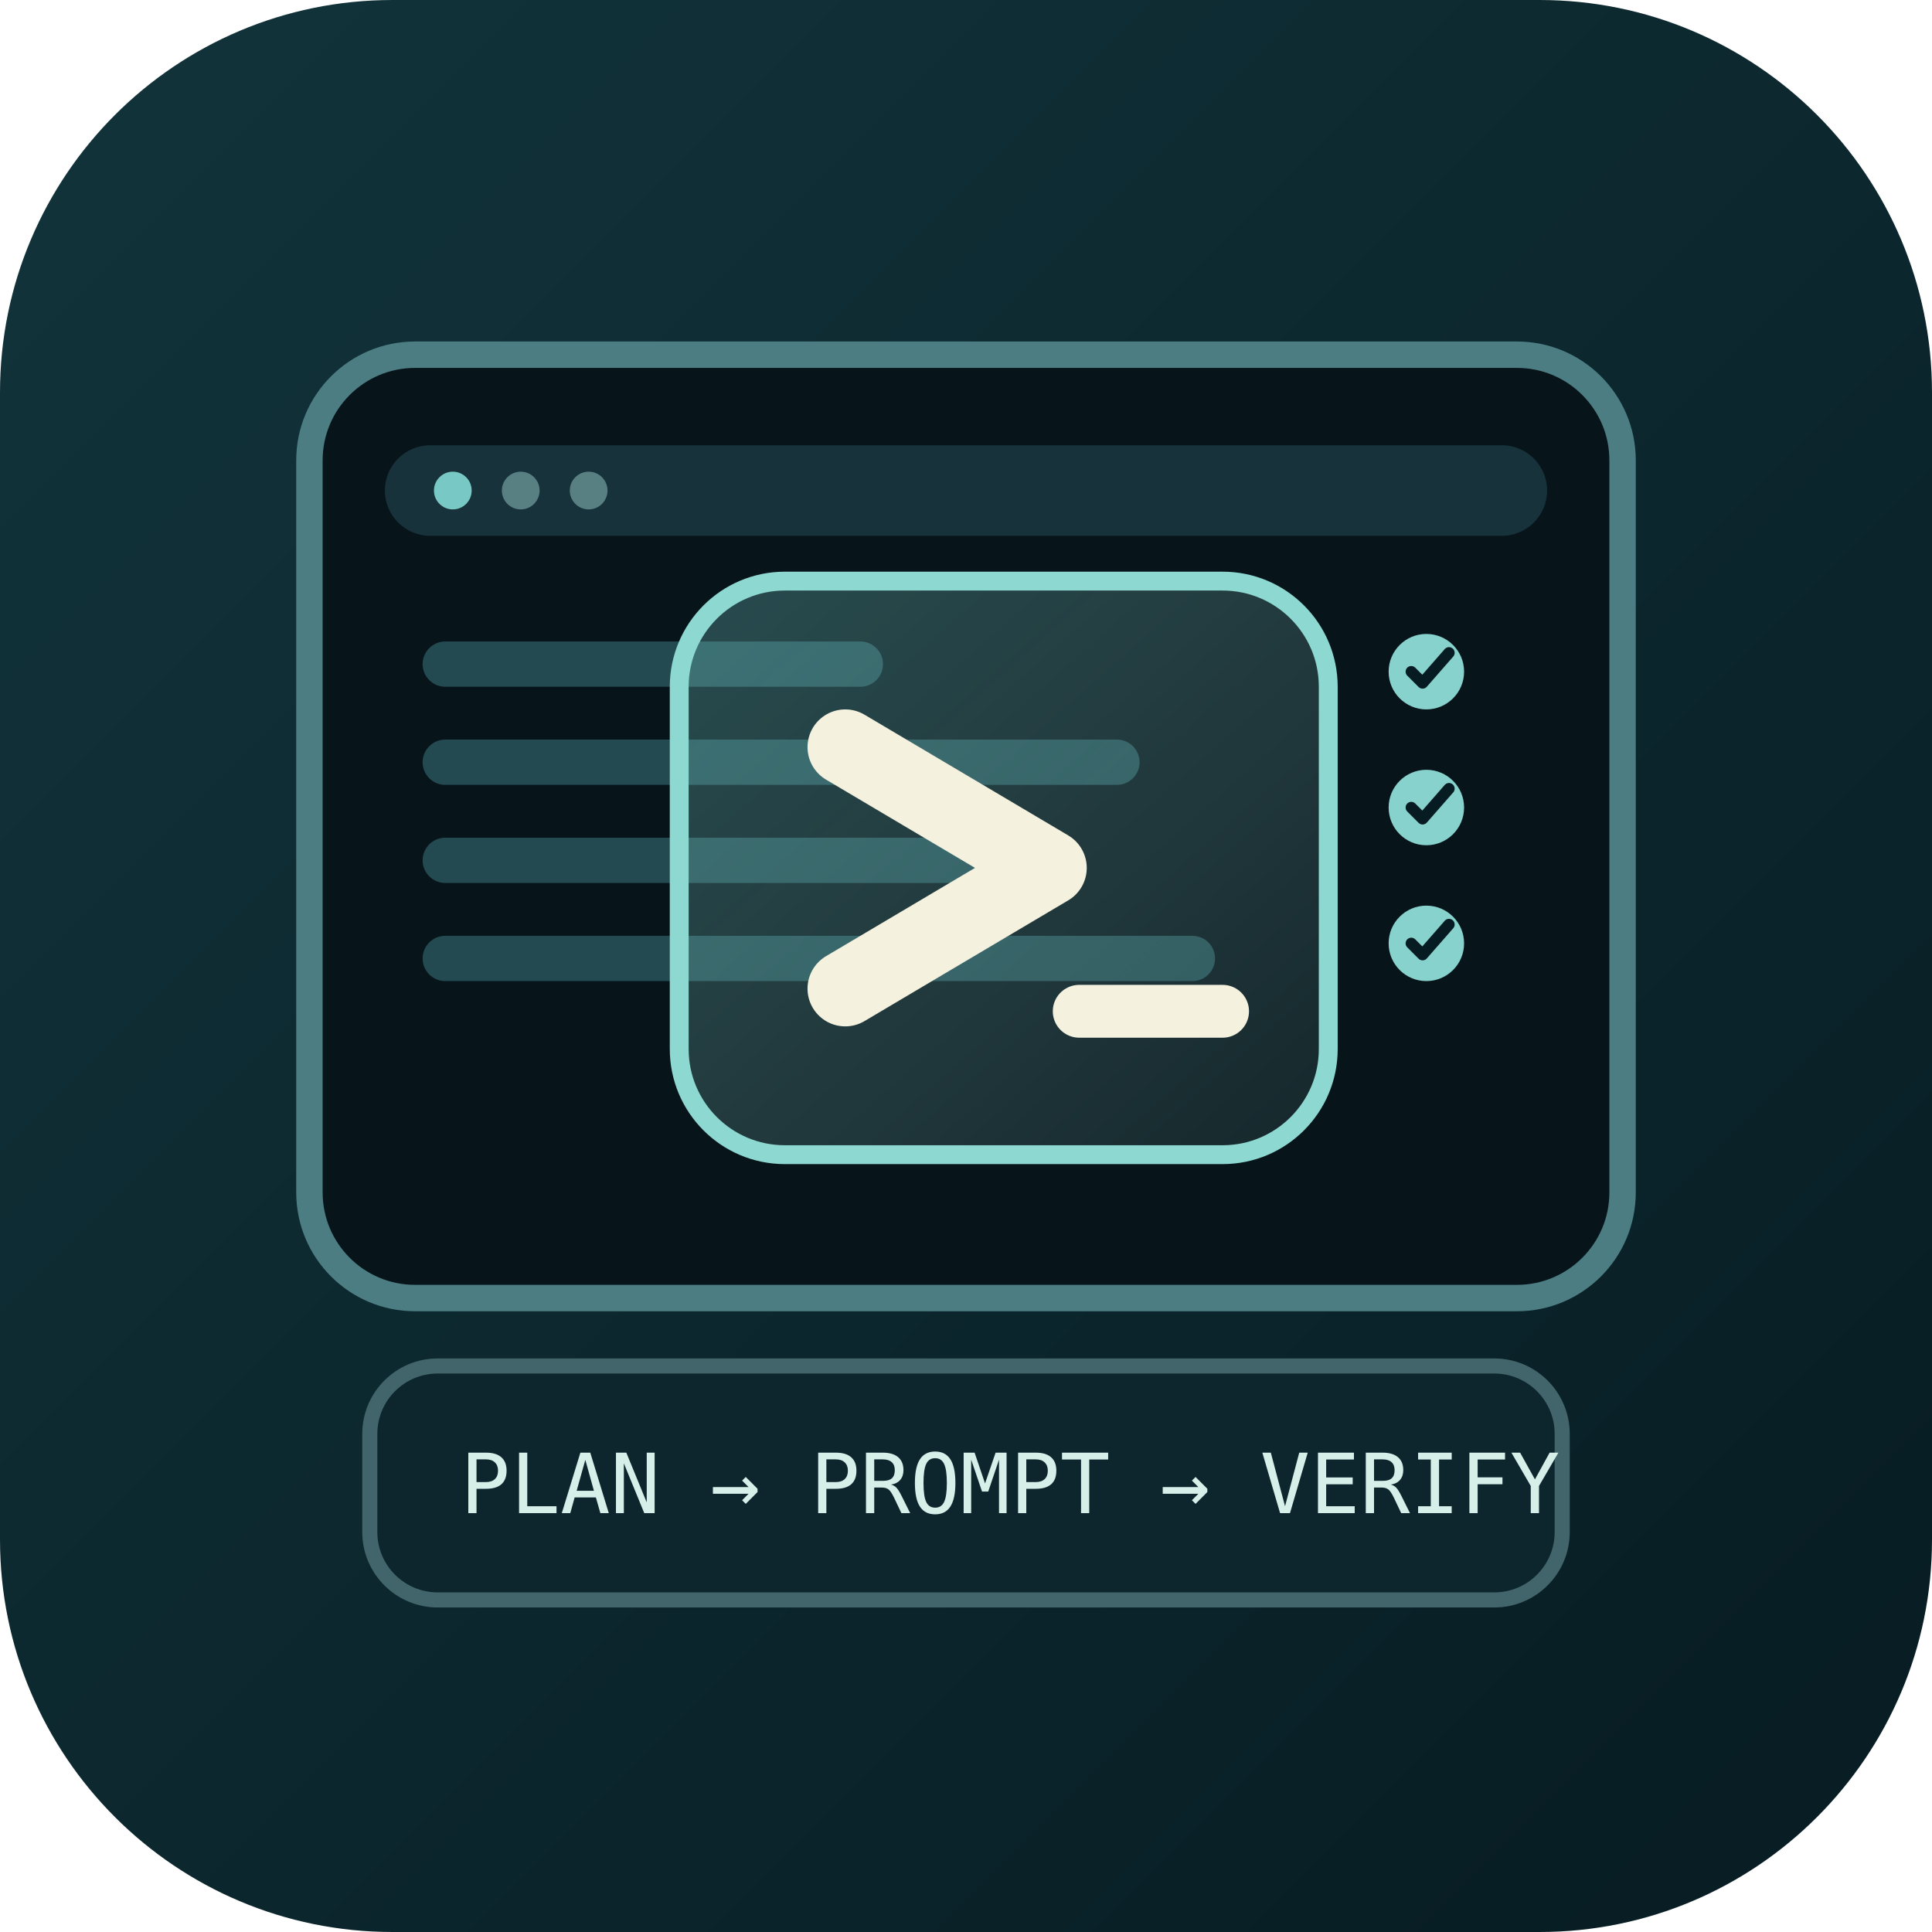
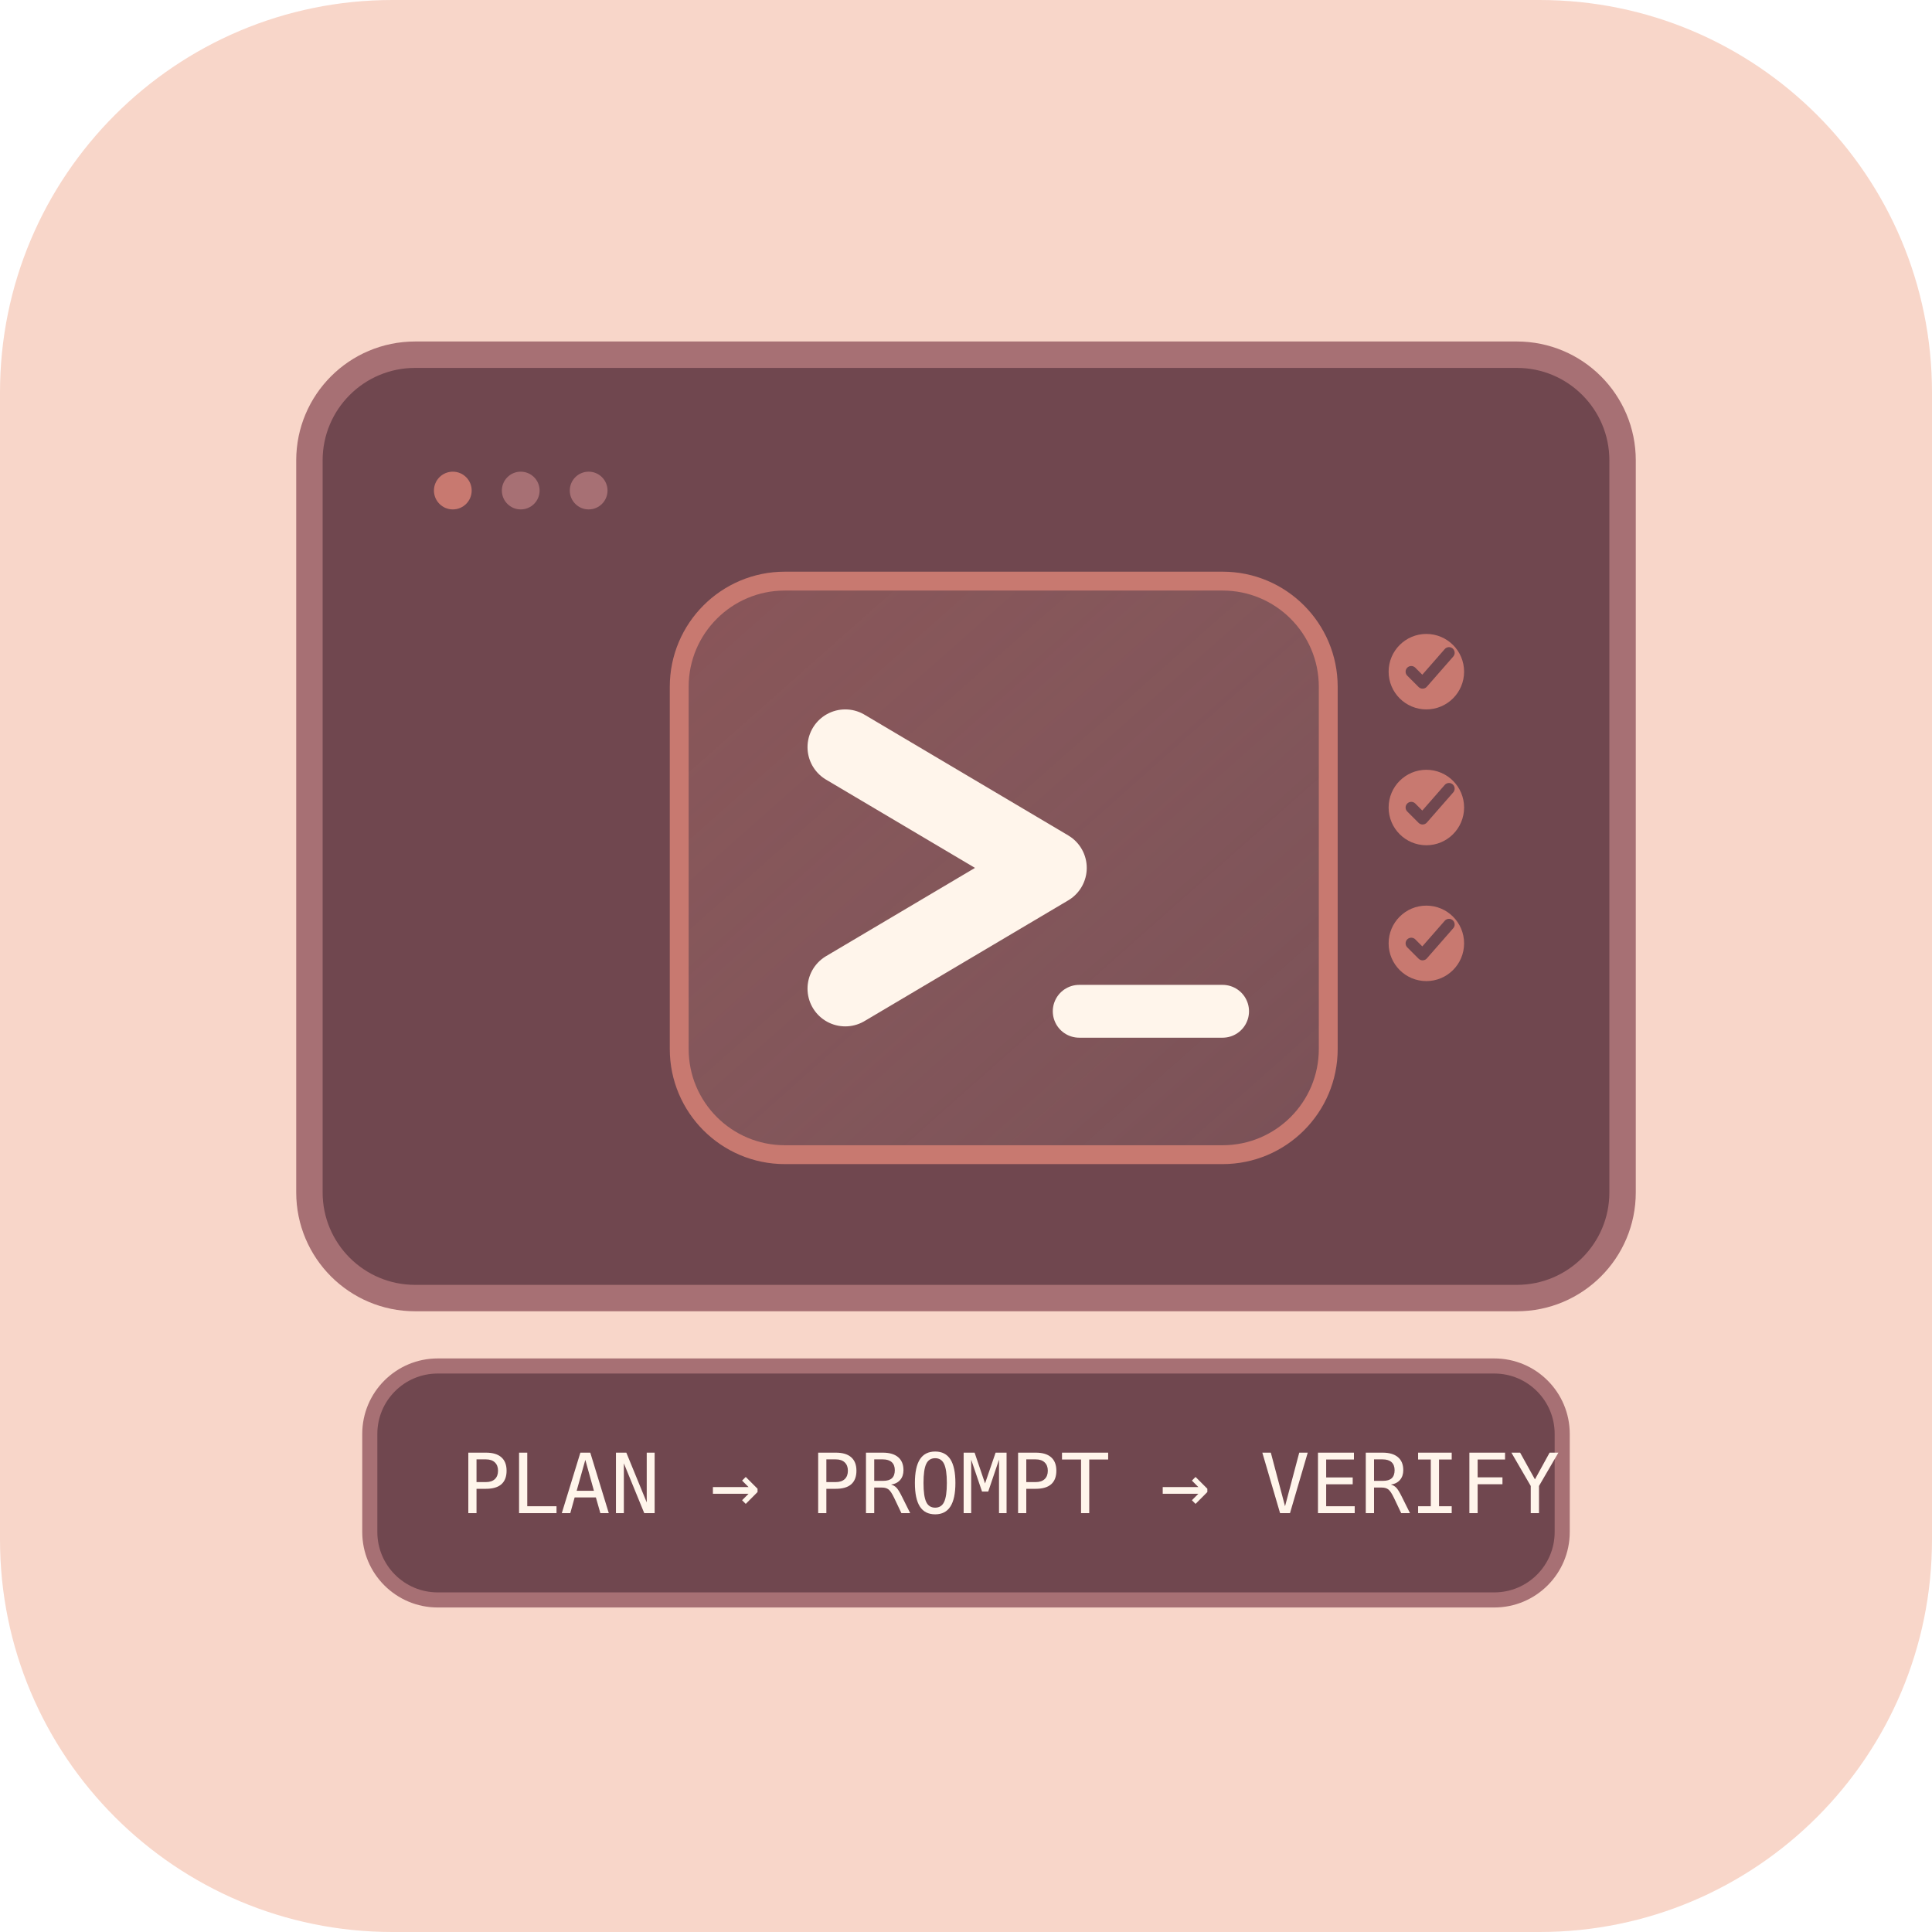
<svg xmlns="http://www.w3.org/2000/svg" viewBox="0 0 512 512" role="img" aria-labelledby="title">
  <defs>
    <linearGradient id="bg" x1="0" y1="0" x2="1" y2="1">
-       <stop stop-color="#12343b" />
-       <stop offset="1" stop-color="#071b22" />
+       <stop stop-color="#70474F" />
+       <stop offset="1" stop-color="#70474F" />
    </linearGradient>
    <linearGradient id="glass" x1="0" y1="0" x2="1" y2="1">
-       <stop stop-color="#7dd9d4" stop-opacity=".28" />
-       <stop offset="1" stop-color="#b7f2e9" stop-opacity=".08" />
+       <stop stop-color="#C87970" stop-opacity=".28" />
+       <stop offset="1" stop-color="#EDBDAB" stop-opacity=".08" />
    </linearGradient>
  </defs>
-   <rect width="512" height="512" rx="104" fill="url(#bg)" />
-   <rect x="82" y="94" width="348" height="250" rx="28" fill="#07151b" stroke="#4b7d82" stroke-width="7" />
-   <rect x="102" y="118" width="308" height="24" rx="12" fill="#17323a" />
-   <circle cx="120" cy="130" r="5" fill="#78c9c5" />
-   <circle cx="138" cy="130" r="5" fill="#587f82" />
-   <circle cx="156" cy="130" r="5" fill="#587f82" />
-   <g fill="#234a50">
+   <rect width="512" height="512" rx="104" fill="#F8D6C9" />
+   <rect x="82" y="94" width="348" height="250" rx="28" fill="#70474F" stroke="#A77074" stroke-width="7" />
+   <rect x="102" y="118" width="308" height="24" rx="12" fill="#70474F" />
+   <circle cx="120" cy="130" r="5" fill="#C87970" />
+   <circle cx="138" cy="130" r="5" fill="#A77074" />
+   <circle cx="156" cy="130" r="5" fill="#A77074" />
+   <g fill="#70474F">
    <rect x="112" y="170" width="122" height="12" rx="6" />
    <rect x="112" y="196" width="190" height="12" rx="6" />
    <rect x="112" y="222" width="148" height="12" rx="6" />
    <rect x="112" y="248" width="210" height="12" rx="6" />
  </g>
-   <rect x="180" y="154" width="172" height="152" rx="28" fill="url(#glass)" stroke="#8ed8d2" stroke-width="5" />
-   <path d="M224 198l54 32-54 32" fill="none" stroke="#f5f1df" stroke-width="20" stroke-linecap="round" stroke-linejoin="round" />
-   <path d="M286 268h38" stroke="#f5f1df" stroke-width="14" stroke-linecap="round" />
+   <rect x="180" y="154" width="172" height="152" rx="28" fill="url(#glass)" stroke="#C87970" stroke-width="5" />
+   <path d="M224 198l54 32-54 32" fill="none" stroke="#FFF5EB" stroke-width="20" stroke-linecap="round" stroke-linejoin="round" />
+   <path d="M286 268h38" stroke="#FFF5EB" stroke-width="14" stroke-linecap="round" />
  <g transform="translate(98 362)">
-     <rect width="316" height="62" rx="18" fill="#0d252d" stroke="#41656a" stroke-width="4" />
-     <text x="24" y="39" font-family="ui-monospace, SFMono-Regular, Menlo, monospace" font-size="22" fill="#d7efe9">PLAN  →  PROMPT  →  VERIFY</text>
+     <rect width="316" height="62" rx="18" fill="#70474F" stroke="#A77074" stroke-width="4" />
+     <text x="24" y="39" font-family="ui-monospace, SFMono-Regular, Menlo, monospace" font-size="22" fill="#FFF5EB">PLAN  →  PROMPT  →  VERIFY</text>
  </g>
-   <g fill="#87d2cd">
+   <g fill="#C87970">
    <circle cx="378" cy="178" r="10" />
-     <path d="M374 178l3 3 7-8" fill="none" stroke="#071b22" stroke-width="3" stroke-linecap="round" stroke-linejoin="round" />
+     <path d="M374 178l3 3 7-8" fill="none" stroke="#70474F" stroke-width="3" stroke-linecap="round" stroke-linejoin="round" />
    <circle cx="378" cy="214" r="10" />
-     <path d="M374 214l3 3 7-8" fill="none" stroke="#071b22" stroke-width="3" stroke-linecap="round" stroke-linejoin="round" />
+     <path d="M374 214l3 3 7-8" fill="none" stroke="#70474F" stroke-width="3" stroke-linecap="round" stroke-linejoin="round" />
    <circle cx="378" cy="250" r="10" />
-     <path d="M374 250l3 3 7-8" fill="none" stroke="#071b22" stroke-width="3" stroke-linecap="round" stroke-linejoin="round" />
+     <path d="M374 250l3 3 7-8" fill="none" stroke="#70474F" stroke-width="3" stroke-linecap="round" stroke-linejoin="round" />
  </g>
</svg>
